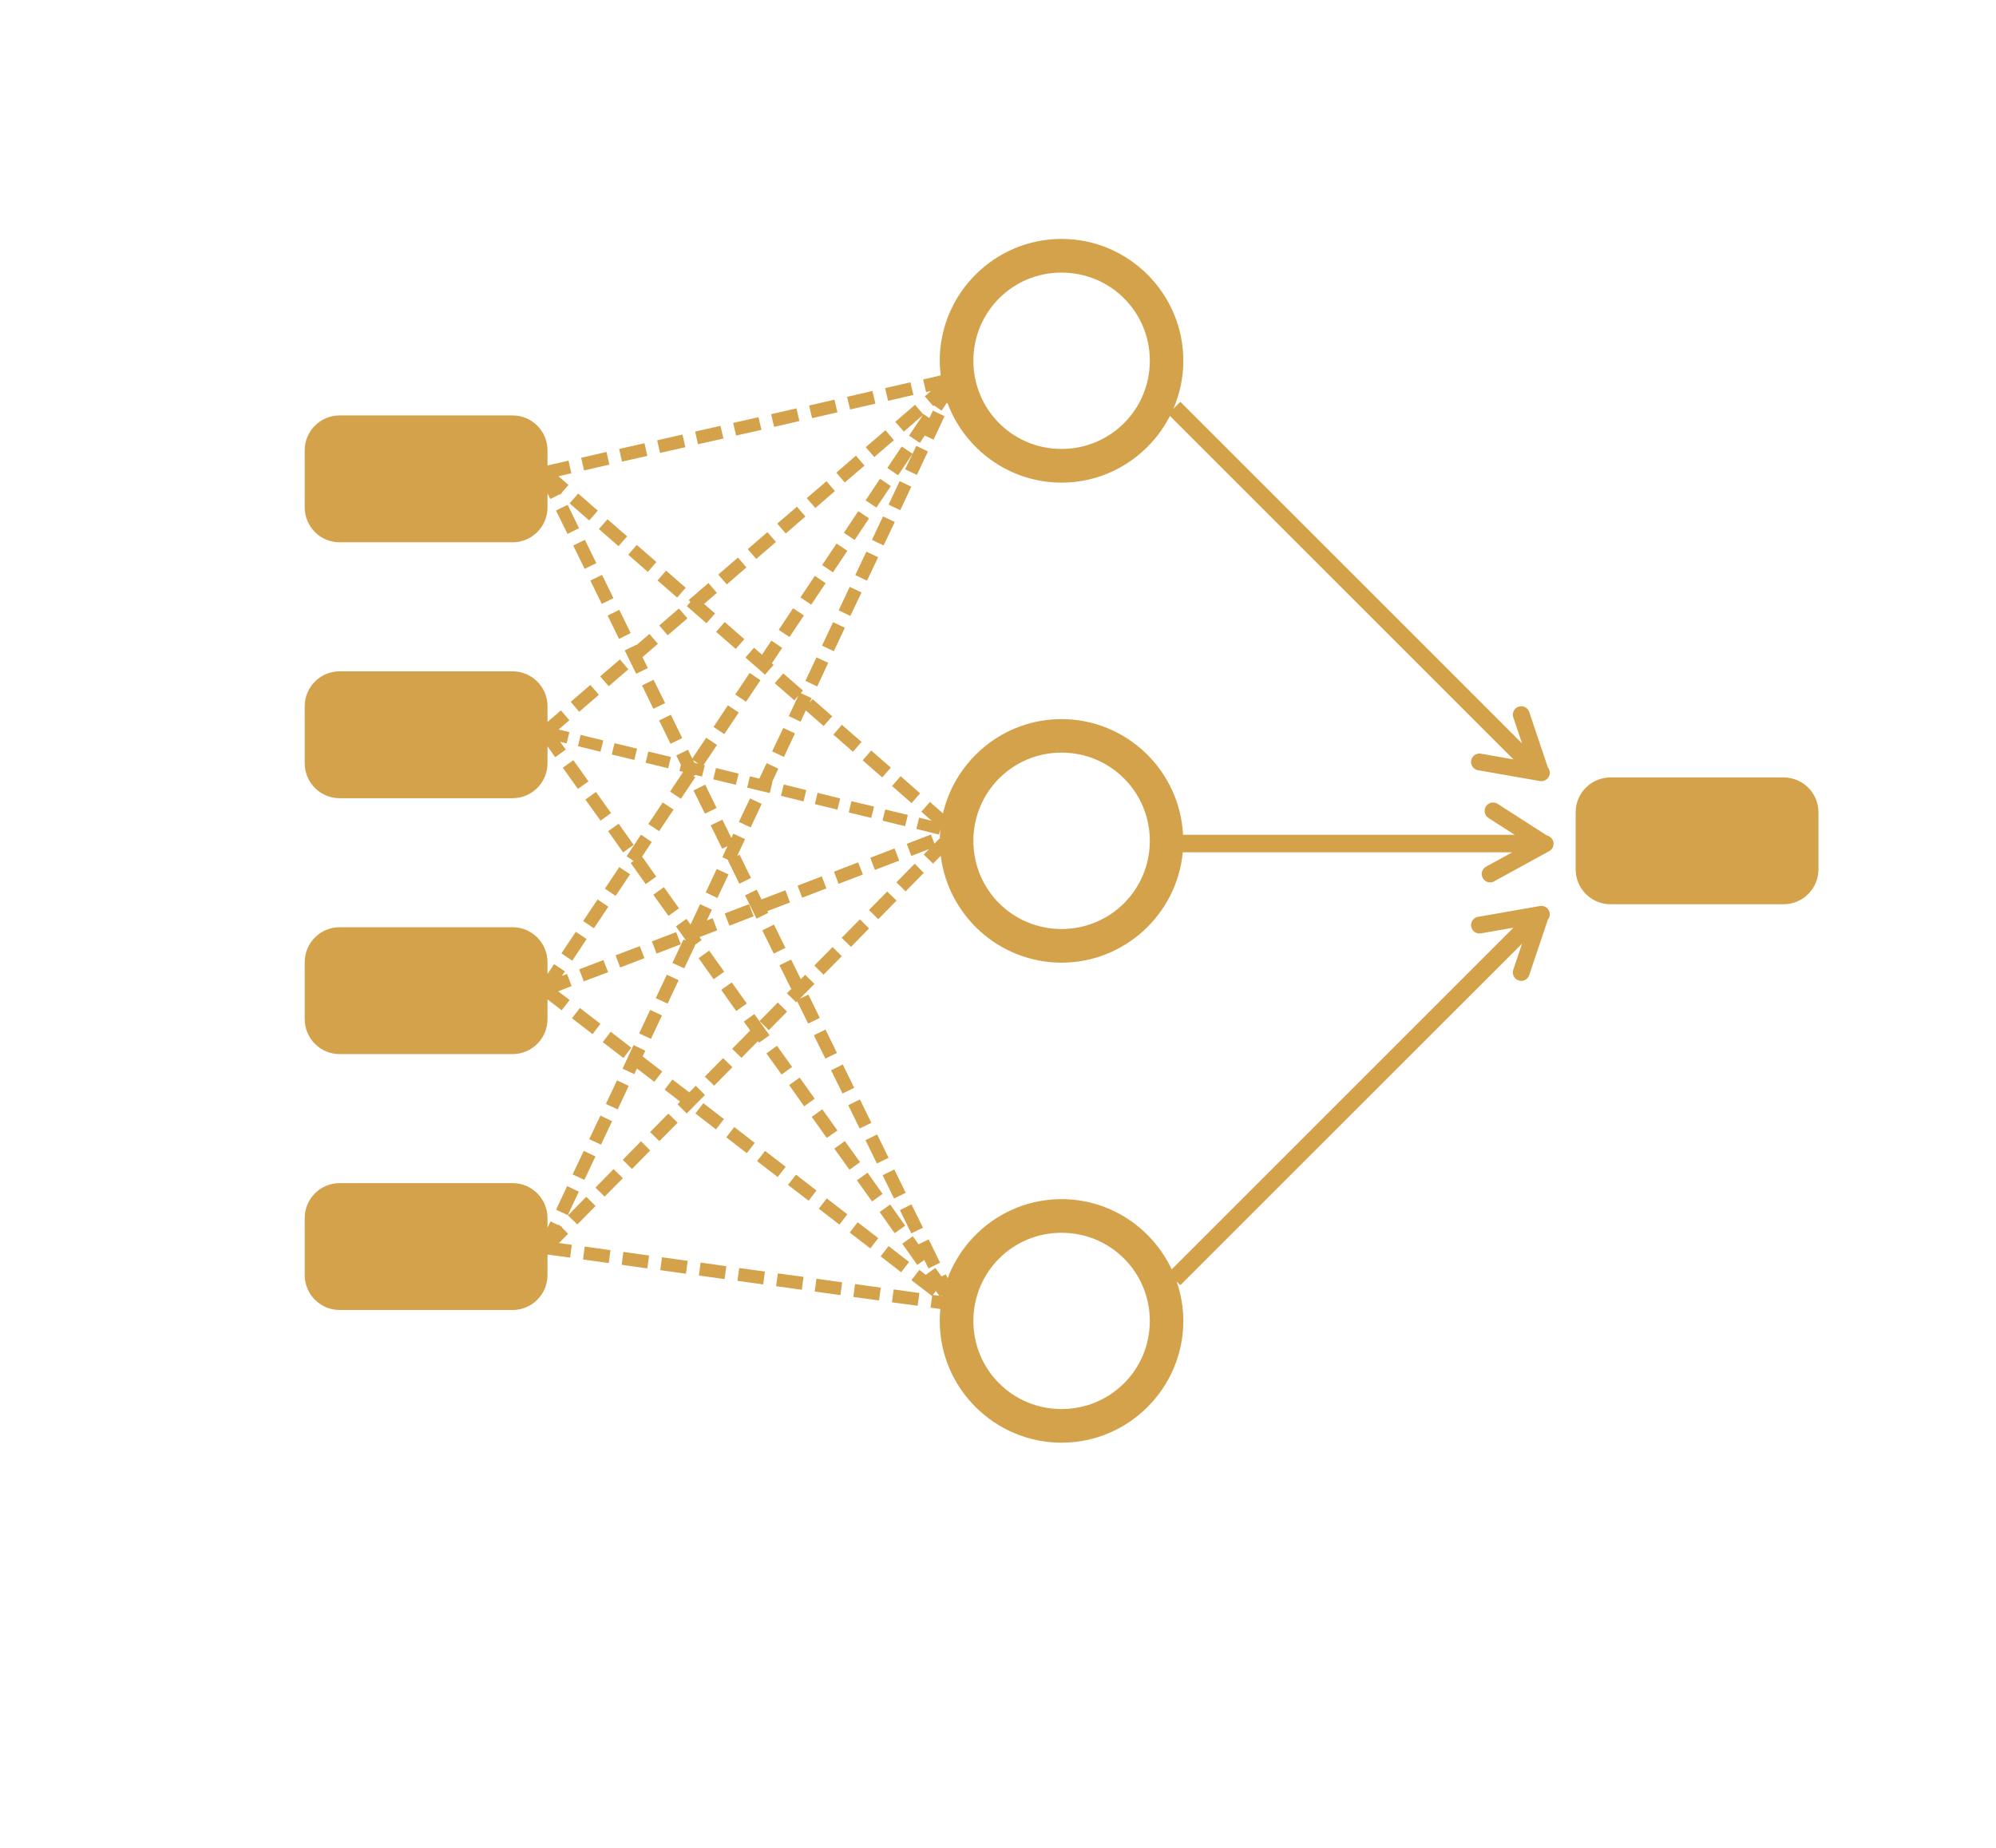
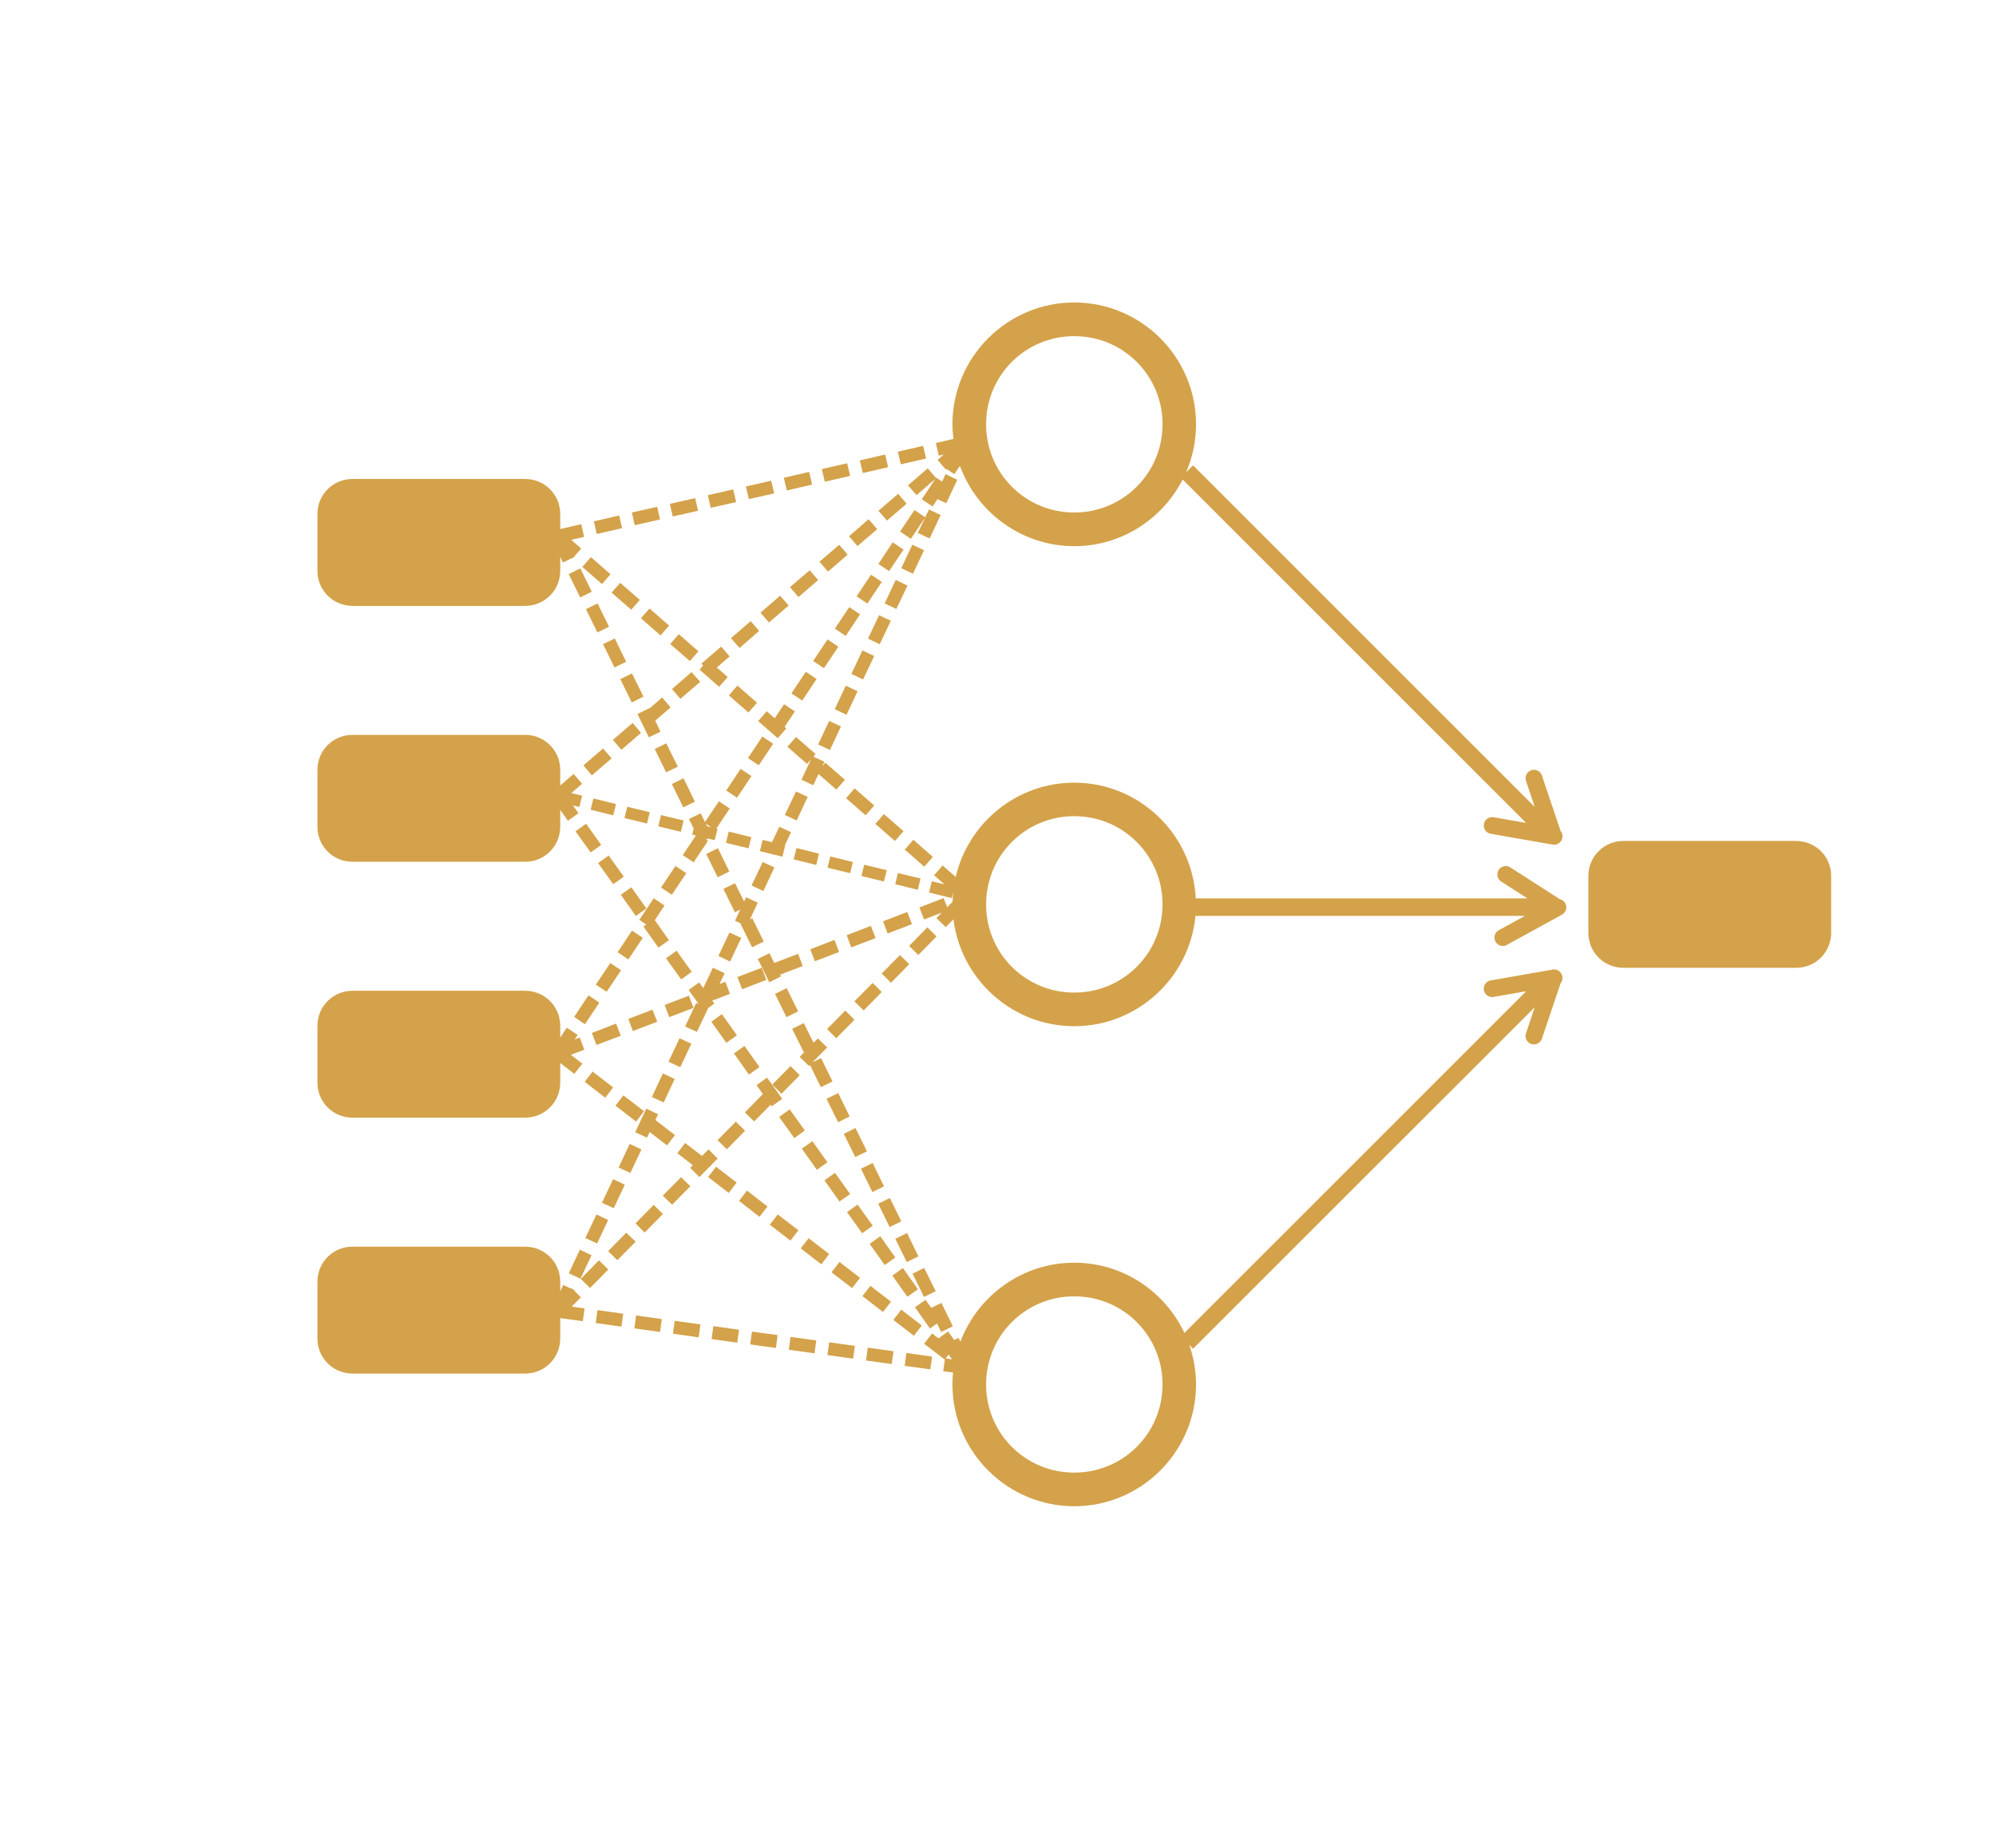
- <svg xmlns="http://www.w3.org/2000/svg" viewBox="02 00 20.458 29.073" version="1.1" x="0px" y="0px" width="270px" height="250px">
+ <svg xmlns="http://www.w3.org/2000/svg" viewBox="1.8 -01 20.458 29.073" version="1.1" x="0px" y="0px" width="270px" height="250px">
  <g transform="translate(0,-270.5417)">
    <path style="color:#000000;font-style:normal;font-variant:normal;font-weight:normal;font-stretch:normal;font-size:medium;line-height:normal;font-family:sans-serif;font-variant-ligatures:normal;font-variant-position:normal;font-variant-caps:normal;font-variant-numeric:normal;font-variant-alternates:normal;font-feature-settings:normal;text-indent:0;text-align:start;text-decoration:none;text-decoration-line:none;text-decoration-style:solid;text-decoration-color:#000000;letter-spacing:normal;word-spacing:normal;text-transform:none;writing-mode:lr-tb;direction:ltr;text-orientation:mixed;dominant-baseline:auto;baseline-shift:baseline;text-anchor:start;white-space:normal;shape-padding:0;clip-rule:nonzero;display:inline;overflow:visible;visibility:visible;opacity:1;isolation:auto;mix-blend-mode:normal;color-interpolation:sRGB;color-interpolation-filters:linearRGB;solid-color:#000000;solid-opacity:1;vector-effect:none;fill:#d4a24a;fill-opacity:1;fill-rule:nonzero;stroke:none;stroke-width:2;stroke-linecap:round;stroke-linejoin:miter;stroke-miterlimit:4;stroke-dasharray:none;stroke-dashoffset:0;stroke-opacity:1;paint-order:stroke fill markers;color-rendering:auto;image-rendering:auto;shape-rendering:auto;text-rendering:auto;enable-background:accumulate" d="M 49.998 14.207 C 46.01 14.207 42.756 17.461 42.756 21.449 C 42.756 21.745 42.78 22.035 42.814 22.322 L 41.768 22.564 L 41.943 23.316 L 42.238 23.25 L 41.869 23.568 L 42.225 23.98 L 42.371 24.15 L 42.418 24.111 L 42.867 24.416 L 43.176 23.953 L 43.219 23.973 C 44.248 26.724 46.898 28.699 49.998 28.699 C 52.805 28.699 55.243 27.081 56.443 24.734 L 76.865 45.156 L 74.957 44.822 A 0.5 0.5 0 0 0 74.734 45.797 A 0.5 0.5 0 0 0 74.785 45.805 L 78.348 46.428 L 78.355 46.428 A 0.5 0.5 0 0 0 78.404 46.439 A 0.5 0.5 0 0 0 78.453 46.447 A 0.5 0.5 0 0 0 78.916 45.639 A 0.5 0.5 0 0 1 78.914 45.637 L 77.793 42.307 A 0.5 0.5 0 0 0 76.848 42.629 L 77.377 44.207 L 57.062 23.893 L 56.646 24.309 C 57.026 23.43 57.238 22.464 57.238 21.449 C 57.238 17.461 53.986 14.207 49.998 14.207 z M 49.998 16.209 C 52.905 16.209 55.246 18.542 55.246 21.449 C 55.246 24.357 52.905 26.697 49.998 26.697 C 47.091 26.697 44.756 24.357 44.756 21.449 C 44.756 18.542 47.091 16.209 49.998 16.209 z M 41.014 22.734 L 39.508 23.08 L 39.686 23.834 L 41.191 23.486 L 41.014 22.734 z M 38.756 23.25 L 37.248 23.598 L 37.426 24.35 L 38.932 24.004 L 38.756 23.25 z M 36.496 23.768 L 34.99 24.113 L 35.168 24.867 L 36.674 24.52 L 36.496 23.768 z M 41.287 24.07 L 40.113 25.082 L 40.623 25.664 L 41.742 24.693 L 40.932 25.908 L 41.574 26.336 L 41.867 25.898 L 42.387 26.145 L 43.043 24.75 L 42.35 24.416 L 42.141 24.857 L 41.789 24.623 L 41.777 24.639 L 41.287 24.07 z M 34.236 24.283 L 32.73 24.631 L 32.908 25.385 L 34.414 25.037 L 34.236 24.283 z M 7.08 24.703 C 5.927 24.703 5 25.632 5 26.785 L 5 30.166 C 5 31.319 5.927 32.248 7.08 32.248 L 17.355 32.248 C 18.508 32.248 19.436 31.319 19.436 30.166 L 19.436 29.338 L 19.6 29.672 L 20.146 29.398 L 20.174 29.422 L 20.23 29.357 L 20.293 29.326 L 20.279 29.301 L 20.684 28.838 L 20.092 28.32 L 20.854 28.145 L 20.684 27.393 L 19.436 27.68 L 19.436 26.785 C 19.436 25.632 18.508 24.703 17.355 24.703 L 7.08 24.703 z M 31.979 24.809 L 30.473 25.148 L 30.65 25.9 L 32.156 25.561 L 31.979 24.809 z M 29.719 25.324 L 28.213 25.664 L 28.383 26.418 L 29.896 26.078 L 29.719 25.324 z M 39.529 25.584 L 38.355 26.594 L 38.865 27.178 L 40.031 26.174 L 39.529 25.584 z M 27.461 25.842 L 25.955 26.182 L 26.125 26.934 L 27.631 26.594 L 27.461 25.842 z M 25.201 26.357 L 23.695 26.697 L 23.865 27.451 L 25.371 27.111 L 25.201 26.357 z M 41.361 26.514 L 41.139 26.979 L 40.697 27.908 L 41.398 28.24 L 42.055 26.846 L 41.361 26.514 z M 41.139 26.979 L 40.496 26.551 L 39.641 27.828 L 40.283 28.264 L 41.139 26.979 z M 22.943 26.875 L 21.438 27.223 L 21.607 27.975 L 23.113 27.629 L 22.943 26.875 z M 37.773 27.096 L 36.607 28.107 L 37.109 28.691 L 38.283 27.688 L 37.773 27.096 z M 39.205 28.469 L 38.35 29.754 L 38.99 30.182 L 39.848 28.904 L 39.205 28.469 z M 40.371 28.609 L 39.715 30.006 L 40.408 30.338 L 41.066 28.941 L 40.371 28.609 z M 36.023 28.617 L 34.85 29.621 L 35.359 30.211 L 36.525 29.201 L 36.023 28.617 z M 21.26 29.348 L 20.75 29.932 L 21.916 30.949 L 22.426 30.367 L 21.26 29.348 z M 20.633 30.02 L 19.939 30.359 L 20.625 31.748 L 21.311 31.408 L 20.633 30.02 z M 34.268 30.131 L 33.094 31.135 L 33.602 31.725 L 34.77 30.713 L 34.268 30.131 z M 37.914 30.396 L 37.057 31.682 L 37.699 32.109 L 38.555 30.824 L 37.914 30.396 z M 39.383 30.707 L 38.725 32.102 L 39.42 32.434 L 40.084 31.039 L 39.383 30.707 z M 23.002 30.877 L 22.492 31.459 L 23.658 32.479 L 24.168 31.895 L 23.002 30.877 z M 32.51 31.645 L 31.344 32.654 L 31.846 33.238 L 33.02 32.227 L 32.51 31.645 z M 21.658 32.102 L 20.965 32.441 L 21.645 33.828 L 22.338 33.488 L 21.658 32.102 z M 36.621 32.322 L 35.766 33.6 L 36.408 34.035 L 37.264 32.752 L 36.621 32.322 z M 24.744 32.404 L 24.234 32.986 L 25.4 34.006 L 25.91 33.422 L 24.744 32.404 z M 38.393 32.803 L 37.736 34.197 L 38.43 34.529 L 39.094 33.135 L 38.393 32.803 z M 30.76 33.156 L 29.586 34.168 L 30.096 34.752 L 31.262 33.74 L 30.76 33.156 z M 26.486 33.932 L 25.977 34.516 L 27.143 35.533 L 27.652 34.951 L 26.486 33.932 z M 22.678 34.184 L 21.982 34.523 L 22.662 35.91 L 23.355 35.57 L 22.678 34.184 z M 35.33 34.242 L 34.473 35.527 L 35.115 35.955 L 35.973 34.678 L 35.33 34.242 z M 29.004 34.67 L 27.83 35.682 L 27.932 35.799 L 27.719 36.043 L 28.885 37.062 L 29.395 36.479 L 28.746 35.912 L 29.506 35.254 L 29.004 34.67 z M 37.404 34.898 L 36.746 36.295 L 37.441 36.627 L 38.105 35.23 L 37.404 34.898 z M 34.037 36.168 L 33.182 37.453 L 33.824 37.881 L 34.68 36.598 L 34.037 36.168 z M 27.246 36.184 L 26.08 37.195 L 26.582 37.777 L 27.756 36.768 L 27.246 36.184 z M 23.703 36.266 L 23.01 36.604 L 23.689 37.992 L 24.383 37.645 L 23.703 36.266 z M 29.971 36.988 L 29.461 37.572 L 30.627 38.59 L 31.137 38.008 L 29.971 36.988 z M 36.414 36.996 L 35.758 38.391 L 36.459 38.723 L 37.115 37.328 L 36.414 36.996 z M 25.496 37.697 L 24.73 38.357 L 24.723 38.34 L 24.027 38.678 L 24.707 40.066 L 25.4 39.727 L 25.082 39.076 L 25.998 38.287 L 25.496 37.697 z M 32.746 38.096 L 32.188 38.93 L 31.713 38.516 L 31.203 39.1 L 32.369 40.119 L 32.879 39.535 L 32.775 39.443 L 33.389 38.523 L 32.746 38.096 z M 35.426 39.092 L 34.77 40.486 L 35.471 40.82 L 36.127 39.416 L 35.426 39.092 z M 23.74 39.211 L 22.566 40.221 L 23.076 40.805 L 24.242 39.801 L 23.74 39.211 z M 7.08 39.92 C 5.927 39.92 5 40.849 5 42.002 L 5 45.383 C 5 46.536 5.927 47.465 7.08 47.465 L 17.355 47.465 C 18.508 47.465 19.436 46.536 19.436 45.383 L 19.436 44.379 L 19.895 45.027 L 20.521 44.576 L 20.191 44.113 L 20.574 44.207 L 20.736 43.535 L 20.098 43.381 L 20.736 42.828 L 20.234 42.244 L 19.436 42.928 L 19.436 42.002 C 19.436 40.849 18.508 39.92 17.355 39.92 L 7.08 39.92 z M 31.455 40.016 L 30.598 41.299 L 31.24 41.727 L 32.096 40.451 L 31.455 40.016 z M 33.455 40.045 L 32.945 40.627 L 34.111 41.646 L 34.348 41.375 L 33.779 42.584 L 34.48 42.916 L 34.793 42.248 L 35.854 43.174 L 36.363 42.592 L 35.197 41.572 L 35.012 41.785 L 35.139 41.514 L 34.488 41.215 L 34.621 41.062 L 33.455 40.045 z M 25.74 40.422 L 25.055 40.76 L 25.732 42.148 L 26.428 41.809 L 25.74 40.422 z M 21.982 40.73 L 20.816 41.734 L 21.318 42.326 L 22.492 41.314 L 21.982 40.73 z M 30.162 41.941 L 29.307 43.227 L 29.949 43.654 L 30.805 42.369 L 30.162 41.941 z M 26.768 42.502 L 26.072 42.842 L 26.752 44.23 L 27.445 43.891 L 26.768 42.502 z M 49.998 42.762 C 46.572 42.762 43.695 45.163 42.949 48.367 L 42.172 47.686 L 41.664 48.268 L 42.277 48.809 L 41.531 48.623 L 41.367 49.293 L 42.711 49.627 L 42.791 49.297 C 42.774 49.476 42.768 49.659 42.764 49.842 L 42.443 50.166 L 42.232 49.627 L 40.793 50.18 L 41.066 50.896 L 42.121 50.492 L 41.803 50.814 L 42.357 51.354 L 42.816 50.889 C 43.257 54.461 46.311 57.244 49.998 57.244 C 53.757 57.244 56.86 54.353 57.205 50.682 L 76.795 50.682 L 75.262 51.523 A 0.5 0.5 0 1 0 75.697 52.424 A 0.5 0.5 0 0 0 75.742 52.396 L 78.912 50.656 L 78.92 50.652 A 0.5 0.5 0 0 0 78.963 50.629 L 78.963 50.633 A 0.5 0.5 0 0 0 79.008 50.605 A 0.5 0.5 0 0 0 78.863 49.688 A 0.5 0.5 0 0 1 78.861 49.686 L 75.904 47.787 A 0.5 0.5 0 0 0 75.639 47.721 A 0.5 0.5 0 0 0 75.367 48.631 L 76.938 49.641 L 57.221 49.641 C 57.03 45.82 53.864 42.762 49.998 42.762 z M 36.939 43.1 L 36.43 43.684 L 37.596 44.703 L 38.105 44.119 L 36.939 43.1 z M 33.455 43.285 L 32.791 44.68 L 33.492 45.012 L 34.148 43.609 L 33.455 43.285 z M 21.408 43.699 L 21.244 44.371 L 22.588 44.703 L 22.752 44.031 L 21.408 43.699 z M 28.871 43.869 L 28.043 45.102 L 27.785 44.584 L 27.092 44.924 L 27.369 45.486 L 27.283 45.846 L 27.502 45.9 L 26.723 47.072 L 27.365 47.5 L 28.221 46.223 L 28.109 46.146 L 28.234 46.084 L 28.619 46.18 L 28.789 45.508 L 28.717 45.49 L 29.514 44.297 L 28.871 43.869 z M 23.422 44.193 L 23.254 44.865 L 24.596 45.189 L 24.76 44.518 L 23.422 44.193 z M 38.682 44.629 L 38.172 45.211 L 39.338 46.23 L 39.848 45.646 L 38.682 44.629 z M 25.43 44.688 L 25.268 45.359 L 26.611 45.684 L 26.773 45.012 L 25.43 44.688 z M 49.998 44.754 C 52.905 44.754 55.246 47.095 55.246 50.002 C 55.246 52.909 52.905 55.244 49.998 55.244 C 47.091 55.244 44.756 52.909 44.756 50.002 C 44.756 47.095 47.091 44.754 49.998 44.754 z M 28.09 45.195 L 28.41 45.414 L 28.168 45.354 L 28.09 45.195 z M 20.973 45.205 L 20.344 45.654 L 21.244 46.91 L 21.873 46.467 L 20.973 45.205 z M 32.465 45.381 L 32.027 46.299 L 31.469 46.164 L 31.307 46.836 L 32.65 47.16 L 32.812 46.488 L 32.795 46.484 L 33.16 45.707 L 32.465 45.381 z M 29.453 45.67 L 29.291 46.342 L 30.635 46.666 L 30.797 46.002 L 29.453 45.67 z M 40.43 46.156 L 39.922 46.74 L 41.08 47.758 L 41.59 47.176 L 40.43 46.156 z M 82.645 46.229 C 81.492 46.229 80.564 47.156 80.564 48.309 L 80.564 51.691 C 80.564 52.844 81.492 53.771 82.645 53.771 L 92.92 53.771 C 94.073 53.771 95 52.844 95 51.691 L 95 48.309 C 95 47.156 94.073 46.229 92.92 46.229 L 82.645 46.229 z M 33.484 46.65 L 33.314 47.322 L 34.658 47.654 L 34.82 46.982 L 33.484 46.65 z M 28.811 46.658 L 28.117 47.006 L 28.797 48.387 L 29.49 48.047 L 28.811 46.658 z M 22.316 47.094 L 21.688 47.545 L 22.588 48.799 L 23.217 48.35 L 22.316 47.094 z M 35.492 47.146 L 35.33 47.818 L 36.674 48.143 L 36.836 47.479 L 35.492 47.146 z M 31.477 47.479 L 30.812 48.873 L 31.514 49.205 L 32.17 47.803 L 31.477 47.479 z M 37.508 47.641 L 37.346 48.312 L 38.682 48.637 L 38.852 47.965 L 37.508 47.641 z M 26.287 47.715 L 25.43 48.998 L 26.072 49.426 L 26.93 48.143 L 26.287 47.715 z M 39.516 48.135 L 39.354 48.799 L 40.697 49.131 L 40.859 48.459 L 39.516 48.135 z M 29.83 48.74 L 29.137 49.08 L 29.822 50.467 L 30.139 50.312 L 29.83 50.969 L 30.197 51.145 L 30.162 51.162 L 30.842 52.549 L 31.535 52.209 L 30.855 50.822 L 30.717 50.891 L 31.182 49.898 L 30.486 49.574 L 30.367 49.826 L 29.83 48.74 z M 23.666 48.984 L 23.039 49.426 L 23.932 50.689 L 24.559 50.238 L 23.666 48.984 z M 24.994 49.633 L 24.139 50.918 L 24.549 51.197 L 24.383 51.316 L 25.275 52.572 L 25.902 52.129 L 25.059 50.936 L 25.637 50.068 L 24.994 49.633 z M 40.068 50.453 L 38.629 51.006 L 38.902 51.73 L 40.35 51.176 L 40.068 50.453 z M 37.906 51.279 L 36.467 51.834 L 36.74 52.557 L 38.186 52.004 L 37.906 51.279 z M 41.266 51.361 L 40.18 52.469 L 40.727 53.008 L 41.811 51.906 L 41.266 51.361 z M 23.703 51.561 L 22.848 52.844 L 23.488 53.273 L 24.346 51.988 L 23.703 51.561 z M 29.498 51.672 L 28.842 53.066 L 29.535 53.398 L 30.199 51.996 L 29.498 51.672 z M 35.742 52.113 L 34.303 52.668 L 34.576 53.383 L 36.016 52.83 L 35.742 52.113 z M 26.354 52.756 L 25.727 53.207 L 26.627 54.461 L 27.254 54.012 L 26.354 52.756 z M 31.875 52.904 L 31.182 53.244 L 31.867 54.631 L 32.561 54.283 L 32.51 54.18 L 33.854 53.664 L 33.58 52.941 L 32.162 53.482 L 31.875 52.904 z M 39.633 53.014 L 38.549 54.113 L 39.102 54.66 L 40.188 53.553 L 39.633 53.014 z M 22.412 53.486 L 21.555 54.771 L 22.197 55.199 L 23.053 53.914 L 22.412 53.486 z M 28.51 53.768 L 27.939 54.977 L 27.697 54.639 L 27.07 55.088 L 27.674 55.934 L 27.52 55.863 L 26.863 57.26 L 27.564 57.584 L 28.221 56.188 L 28.207 56.182 L 28.598 55.9 L 28.473 55.725 L 29.527 55.324 L 29.254 54.602 L 28.906 54.734 L 29.211 54.092 L 28.51 53.768 z M 31.418 53.768 L 29.971 54.32 L 30.252 55.045 L 31.691 54.49 L 31.418 53.768 z M 78.5 53.869 A 0.5 0.5 0 0 0 78.453 53.873 A 0.5 0.5 0 0 0 78.404 53.881 A 0.5 0.5 0 0 0 78.355 53.893 L 78.348 53.893 L 74.785 54.516 A 0.5 0.5 0 0 0 74.734 54.523 A 0.5 0.5 0 0 0 74.957 55.498 L 76.867 55.164 L 56.547 75.484 C 55.389 73.022 52.891 71.307 49.998 71.307 C 46.907 71.307 44.264 73.265 43.229 76.002 L 43.117 75.779 L 42.861 75.904 L 42.498 75.396 L 41.926 75.805 L 41.545 75.514 L 41.072 76.127 L 42.299 77.064 L 42.303 77.059 L 42.209 77.76 L 42.791 77.838 C 42.768 78.072 42.756 78.309 42.756 78.549 C 42.756 82.537 46.01 85.789 49.998 85.789 C 53.986 85.789 57.238 82.537 57.238 78.549 C 57.238 77.727 57.094 76.939 56.84 76.201 L 57.062 76.422 L 77.377 56.115 L 76.848 57.691 A 0.5 0.5 0 0 0 77.793 58.014 L 78.914 54.684 A 0.5 0.5 0 0 0 78.916 54.682 A 0.5 0.5 0 0 0 78.5 53.869 z M 38.01 54.668 L 36.924 55.768 L 37.479 56.307 L 38.555 55.207 L 38.01 54.668 z M 32.9 54.979 L 32.207 55.324 L 32.887 56.705 L 33.58 56.365 L 32.9 54.979 z M 7.08 55.137 C 5.927 55.137 5 56.066 5 57.219 L 5 60.6 C 5 61.752 5.927 62.682 7.08 62.682 L 17.355 62.682 C 18.508 62.682 19.436 61.752 19.436 60.6 L 19.436 59.43 L 20.277 60.078 L 20.75 59.467 L 20.07 58.947 L 20.869 58.639 L 20.596 57.916 L 20.289 58.033 L 20.471 57.762 L 19.828 57.332 L 19.436 57.92 L 19.436 57.219 C 19.436 56.066 18.508 55.137 17.355 55.137 L 7.08 55.137 z M 21.119 55.406 L 20.264 56.691 L 20.906 57.127 L 21.762 55.842 L 21.119 55.406 z M 27.084 55.428 L 25.645 55.982 L 25.918 56.705 L 27.365 56.152 L 27.084 55.428 z M 24.922 56.262 L 23.482 56.809 L 23.756 57.531 L 25.201 56.979 L 24.922 56.262 z M 36.385 56.314 L 35.301 57.414 L 35.846 57.961 L 36.932 56.859 L 36.385 56.314 z M 29.047 56.527 L 28.42 56.979 L 29.314 58.232 L 29.941 57.783 L 29.047 56.527 z M 33.92 57.061 L 33.227 57.398 L 33.912 58.787 L 33.977 58.756 L 33.668 59.068 L 34.223 59.605 L 34.283 59.545 L 34.932 60.869 L 35.625 60.529 L 34.945 59.141 L 34.434 59.391 L 35.307 58.506 L 34.754 57.967 L 34.496 58.229 L 33.92 57.061 z M 22.758 57.09 L 21.318 57.643 L 21.592 58.359 L 23.039 57.812 L 22.758 57.09 z M 26.531 57.961 L 25.873 59.355 L 26.574 59.68 L 27.232 58.285 L 26.531 57.961 z M 30.391 58.418 L 29.764 58.861 L 30.656 60.123 L 31.285 59.672 L 30.391 58.418 z M 33.131 59.613 L 32.045 60.713 L 32.592 61.26 L 33.676 60.16 L 33.131 59.613 z M 21.363 59.939 L 20.891 60.551 L 22.115 61.496 L 22.582 60.883 L 21.363 59.939 z M 25.541 60.049 L 24.885 61.451 L 25.586 61.777 L 26.242 60.381 L 25.541 60.049 z M 31.734 60.301 L 31.107 60.75 L 31.486 61.279 L 30.414 62.367 L 30.967 62.906 L 31.943 61.916 L 32.008 62.006 L 32.635 61.562 L 31.734 60.301 z M 35.965 61.223 L 35.271 61.562 L 35.957 62.951 L 36.645 62.611 L 35.965 61.223 z M 23.193 61.355 L 22.721 61.969 L 23.947 62.914 L 24.42 62.301 L 23.193 61.355 z M 24.553 62.146 L 23.895 63.549 L 24.596 63.873 L 24.754 63.537 L 25.785 64.33 L 26.258 63.719 L 25.092 62.82 L 25.254 62.479 L 24.553 62.146 z M 33.078 62.189 L 32.451 62.641 L 33.352 63.895 L 33.979 63.445 L 33.078 62.189 z M 29.875 62.92 L 28.789 64.021 L 29.344 64.561 L 30.428 63.459 L 29.875 62.92 z M 36.99 63.297 L 36.297 63.645 L 36.977 65.025 L 37.67 64.686 L 36.99 63.297 z M 34.43 64.08 L 33.801 64.523 L 34.695 65.785 L 35.322 65.334 L 34.43 64.08 z M 26.863 64.191 L 26.398 64.795 L 27.32 65.51 L 27.166 65.666 L 27.711 66.213 L 28.797 65.113 L 28.25 64.566 L 27.865 64.957 L 26.863 64.191 z M 23.57 64.242 L 22.906 65.645 L 23.607 65.969 L 24.264 64.574 L 23.57 64.242 z M 38.01 65.379 L 37.316 65.719 L 37.994 67.105 L 38.689 66.768 L 38.01 65.379 z M 28.701 65.6 L 28.229 66.213 L 29.453 67.158 L 29.926 66.545 L 28.701 65.6 z M 35.773 65.963 L 35.145 66.412 L 36.039 67.668 L 36.674 67.225 L 35.773 65.963 z M 26.619 66.221 L 25.533 67.32 L 26.088 67.859 L 27.172 66.76 L 26.619 66.221 z M 22.582 66.338 L 21.916 67.74 L 22.617 68.066 L 23.275 66.67 L 22.582 66.338 z M 30.539 67.018 L 30.066 67.631 L 31.285 68.576 L 31.758 67.963 L 30.539 67.018 z M 39.035 67.461 L 38.342 67.801 L 39.021 69.188 L 39.715 68.848 L 39.035 67.461 z M 37.115 67.852 L 36.488 68.303 L 37.389 69.557 L 38.018 69.107 L 37.115 67.852 z M 24.994 67.867 L 23.91 68.967 L 24.457 69.514 L 25.541 68.412 L 24.994 67.867 z M 21.592 68.436 L 20.928 69.838 L 21.629 70.162 L 22.285 68.768 L 21.592 68.436 z M 32.369 68.436 L 31.896 69.047 L 33.123 69.992 L 33.596 69.381 L 32.369 68.436 z M 23.363 69.52 L 22.285 70.621 L 22.832 71.158 L 23.918 70.059 L 23.363 69.52 z M 40.055 69.543 L 39.359 69.883 L 40.039 71.27 L 40.732 70.93 L 40.055 69.543 z M 38.467 69.734 L 37.832 70.186 L 38.732 71.447 L 39.359 70.996 L 38.467 69.734 z M 34.207 69.852 L 33.734 70.457 L 34.961 71.402 L 35.426 70.789 L 34.207 69.852 z M 7.08 70.354 C 5.927 70.354 5 71.283 5 72.436 L 5 75.816 C 5 76.969 5.927 77.898 7.08 77.898 L 17.355 77.898 C 18.508 77.898 19.436 76.969 19.436 75.816 L 19.436 74.602 L 20.779 74.783 L 20.883 74.023 L 20.119 73.916 L 20.662 73.365 L 20.295 73 L 20.314 72.961 L 20.203 72.908 L 20.115 72.82 L 20.084 72.852 L 19.613 72.629 L 19.436 73.008 L 19.436 72.436 C 19.436 71.283 18.508 70.354 17.355 70.354 L 7.08 70.354 z M 20.604 70.531 L 19.945 71.934 L 20.641 72.258 L 21.297 70.863 L 20.604 70.531 z M 21.74 71.166 L 20.654 72.273 L 21.209 72.812 L 22.293 71.713 L 21.74 71.166 z M 36.039 71.262 L 35.566 71.875 L 36.791 72.82 L 37.264 72.207 L 36.039 71.262 z M 41.072 71.617 L 40.387 71.963 L 41.066 73.344 L 41.76 73.004 L 41.072 71.617 z M 39.811 71.625 L 39.184 72.074 L 40.076 73.33 L 40.703 72.887 L 39.811 71.625 z M 37.877 72.68 L 37.404 73.293 L 38.629 74.236 L 39.102 73.625 L 37.877 72.68 z M 49.998 73.307 C 52.905 73.307 55.246 75.641 55.246 78.549 C 55.246 81.456 52.905 83.789 49.998 83.789 C 47.091 83.789 44.756 81.456 44.756 78.549 C 44.756 75.641 47.091 73.307 49.998 73.307 z M 41.154 73.514 L 40.527 73.957 L 41.42 75.219 L 41.838 74.924 L 42.084 75.426 L 42.777 75.086 L 42.1 73.699 L 41.498 73.992 L 41.154 73.514 z M 39.715 74.098 L 39.242 74.709 L 40.461 75.654 L 40.932 75.041 L 39.715 74.098 z M 21.65 74.127 L 21.547 74.895 L 23.076 75.107 L 23.18 74.34 L 21.65 74.127 z M 23.947 74.443 L 23.844 75.211 L 25.371 75.426 L 25.475 74.658 L 23.947 74.443 z M 26.242 74.762 L 26.139 75.529 L 27.668 75.744 L 27.771 74.975 L 26.242 74.762 z M 28.539 75.078 L 28.436 75.848 L 29.963 76.061 L 30.066 75.293 L 28.539 75.078 z M 30.834 75.404 L 30.73 76.164 L 32.26 76.379 L 32.361 75.611 L 30.834 75.404 z M 33.131 75.721 L 33.027 76.482 L 34.555 76.695 L 34.658 75.928 L 33.131 75.721 z M 35.426 76.039 L 35.322 76.799 L 36.85 77.014 L 36.953 76.252 L 35.426 76.039 z M 37.721 76.355 L 37.617 77.123 L 39.146 77.33 L 39.25 76.57 L 37.721 76.355 z M 40.018 76.674 L 39.914 77.441 L 41.441 77.648 L 41.545 76.889 L 40.018 76.674 z M 42.527 76.768 L 42.73 77.051 L 42.35 76.998 L 42.527 76.768 z M 42.875 77.035 L 42.895 77.074 L 42.832 77.066 L 42.875 77.035 z " transform="matrix(0.2645833,0,0,0.2645833,0,270.5417)" />
  </g>
</svg>
